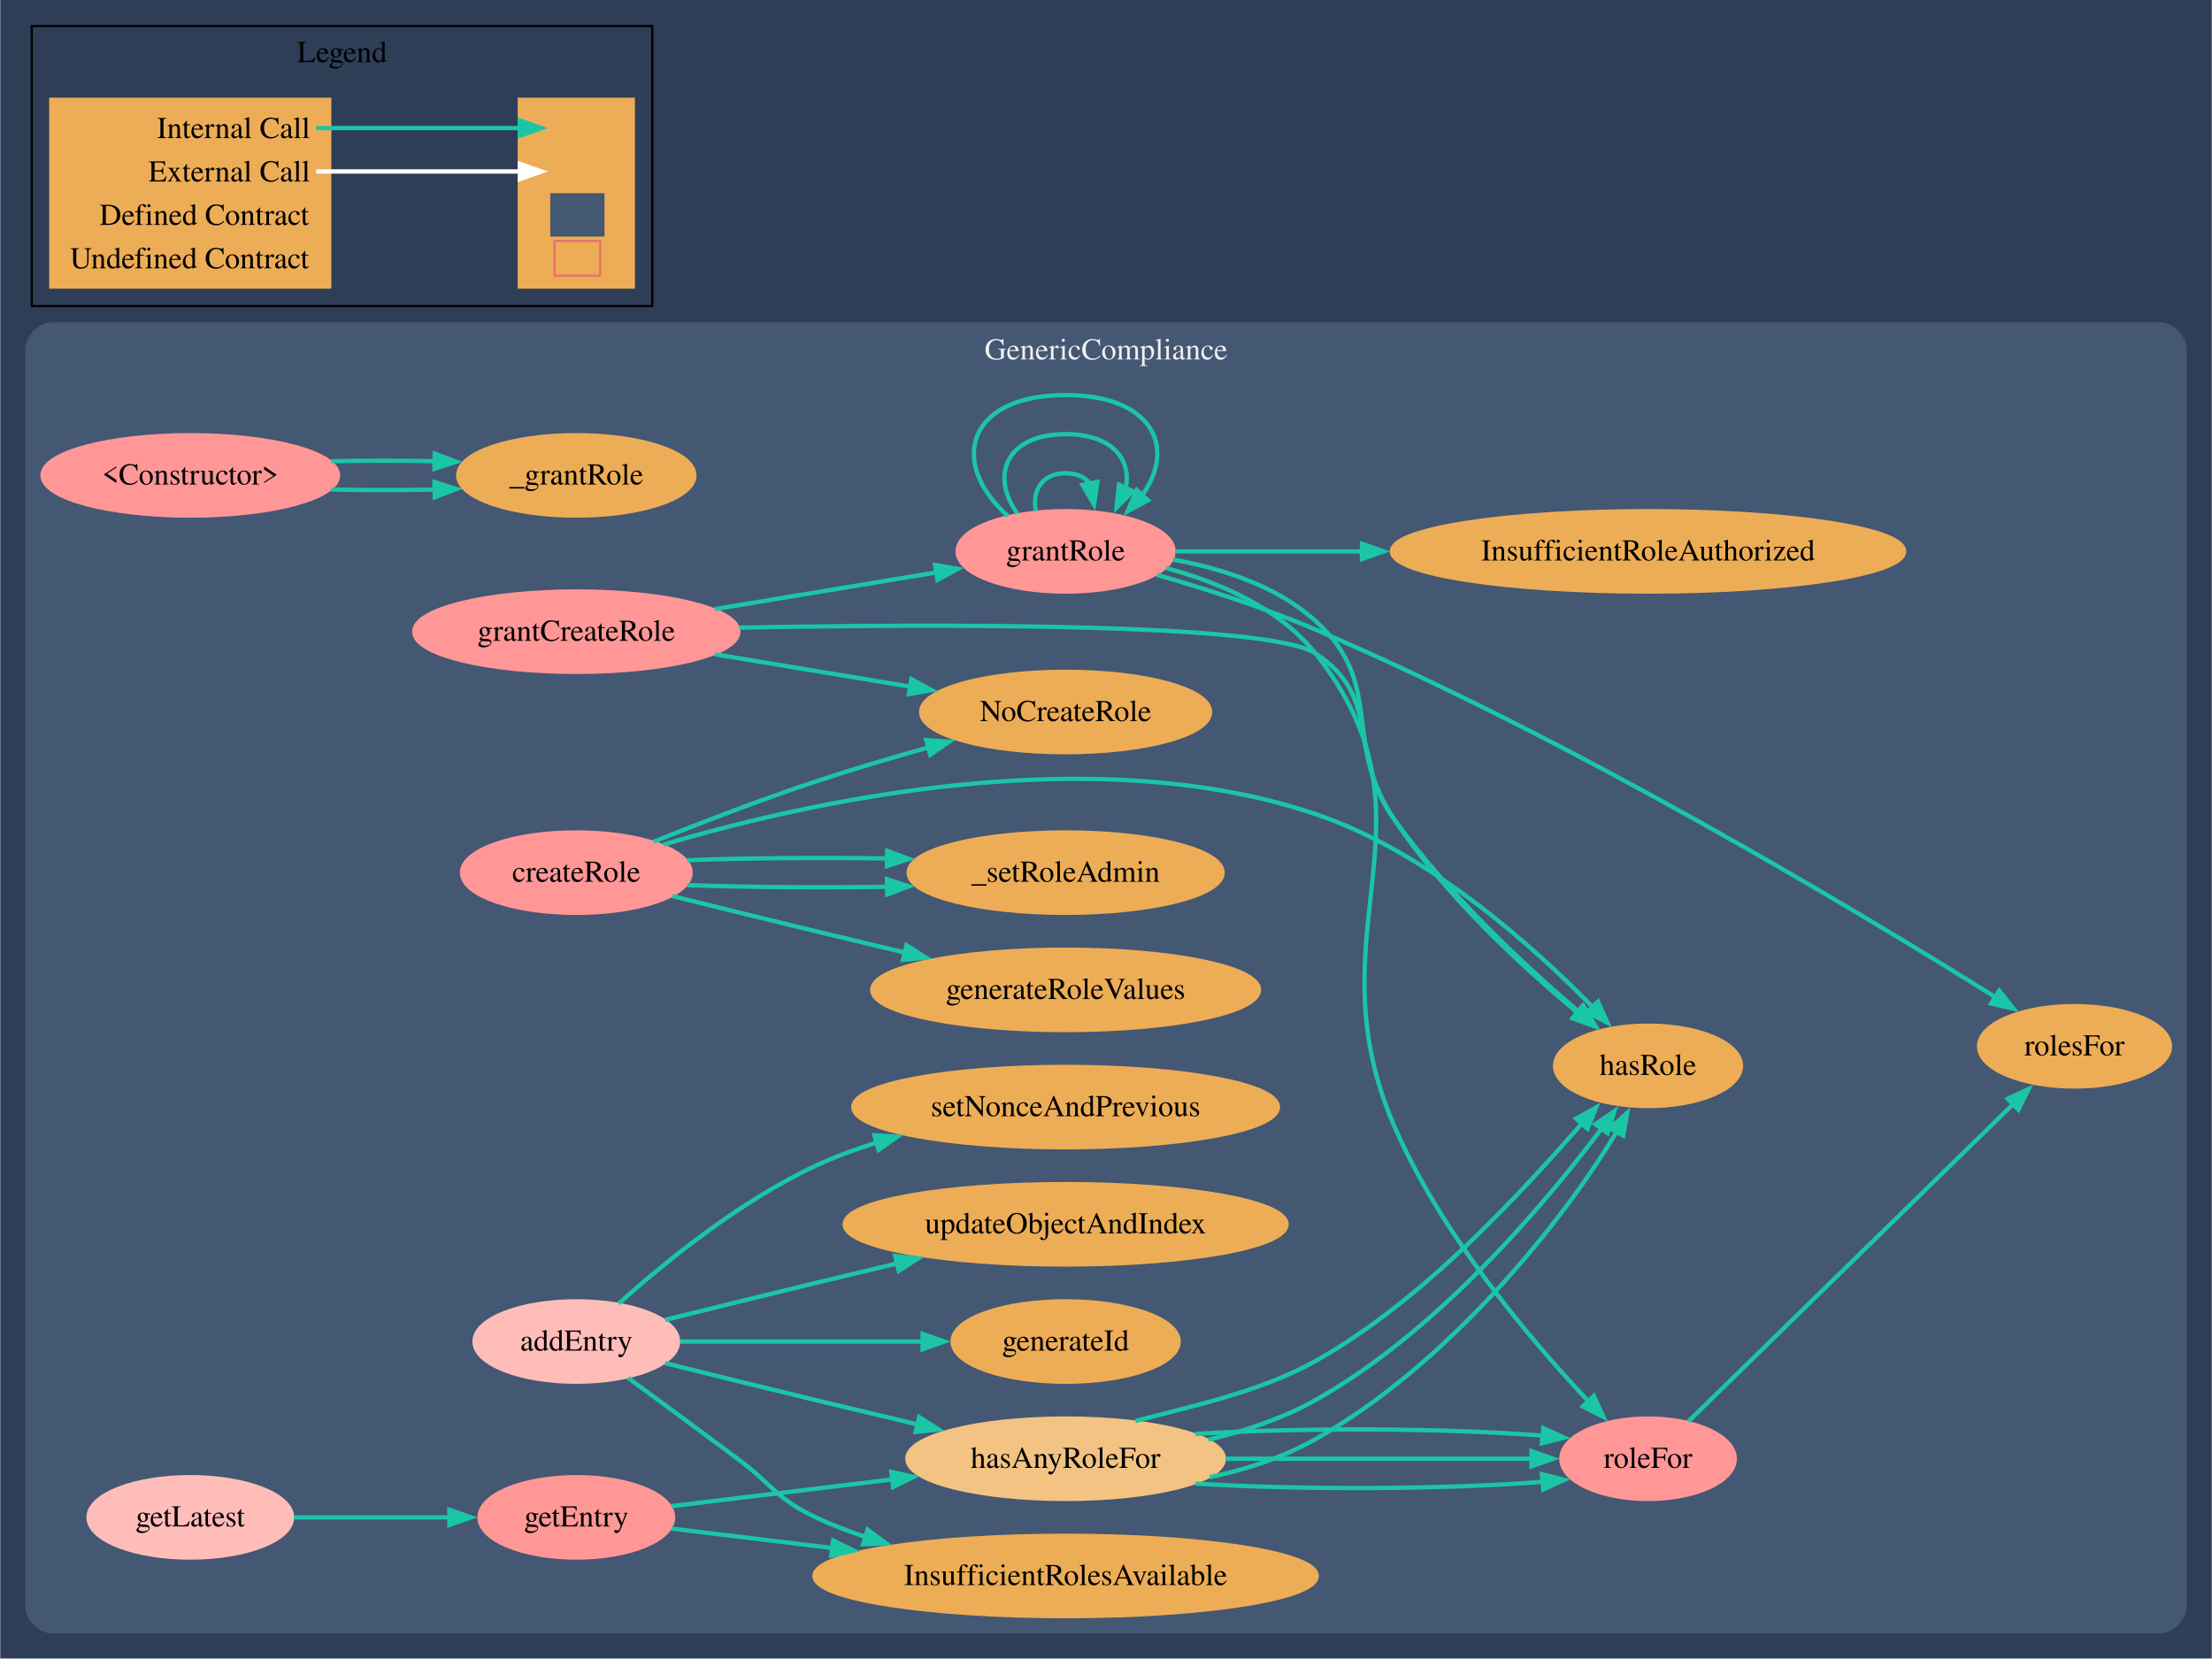
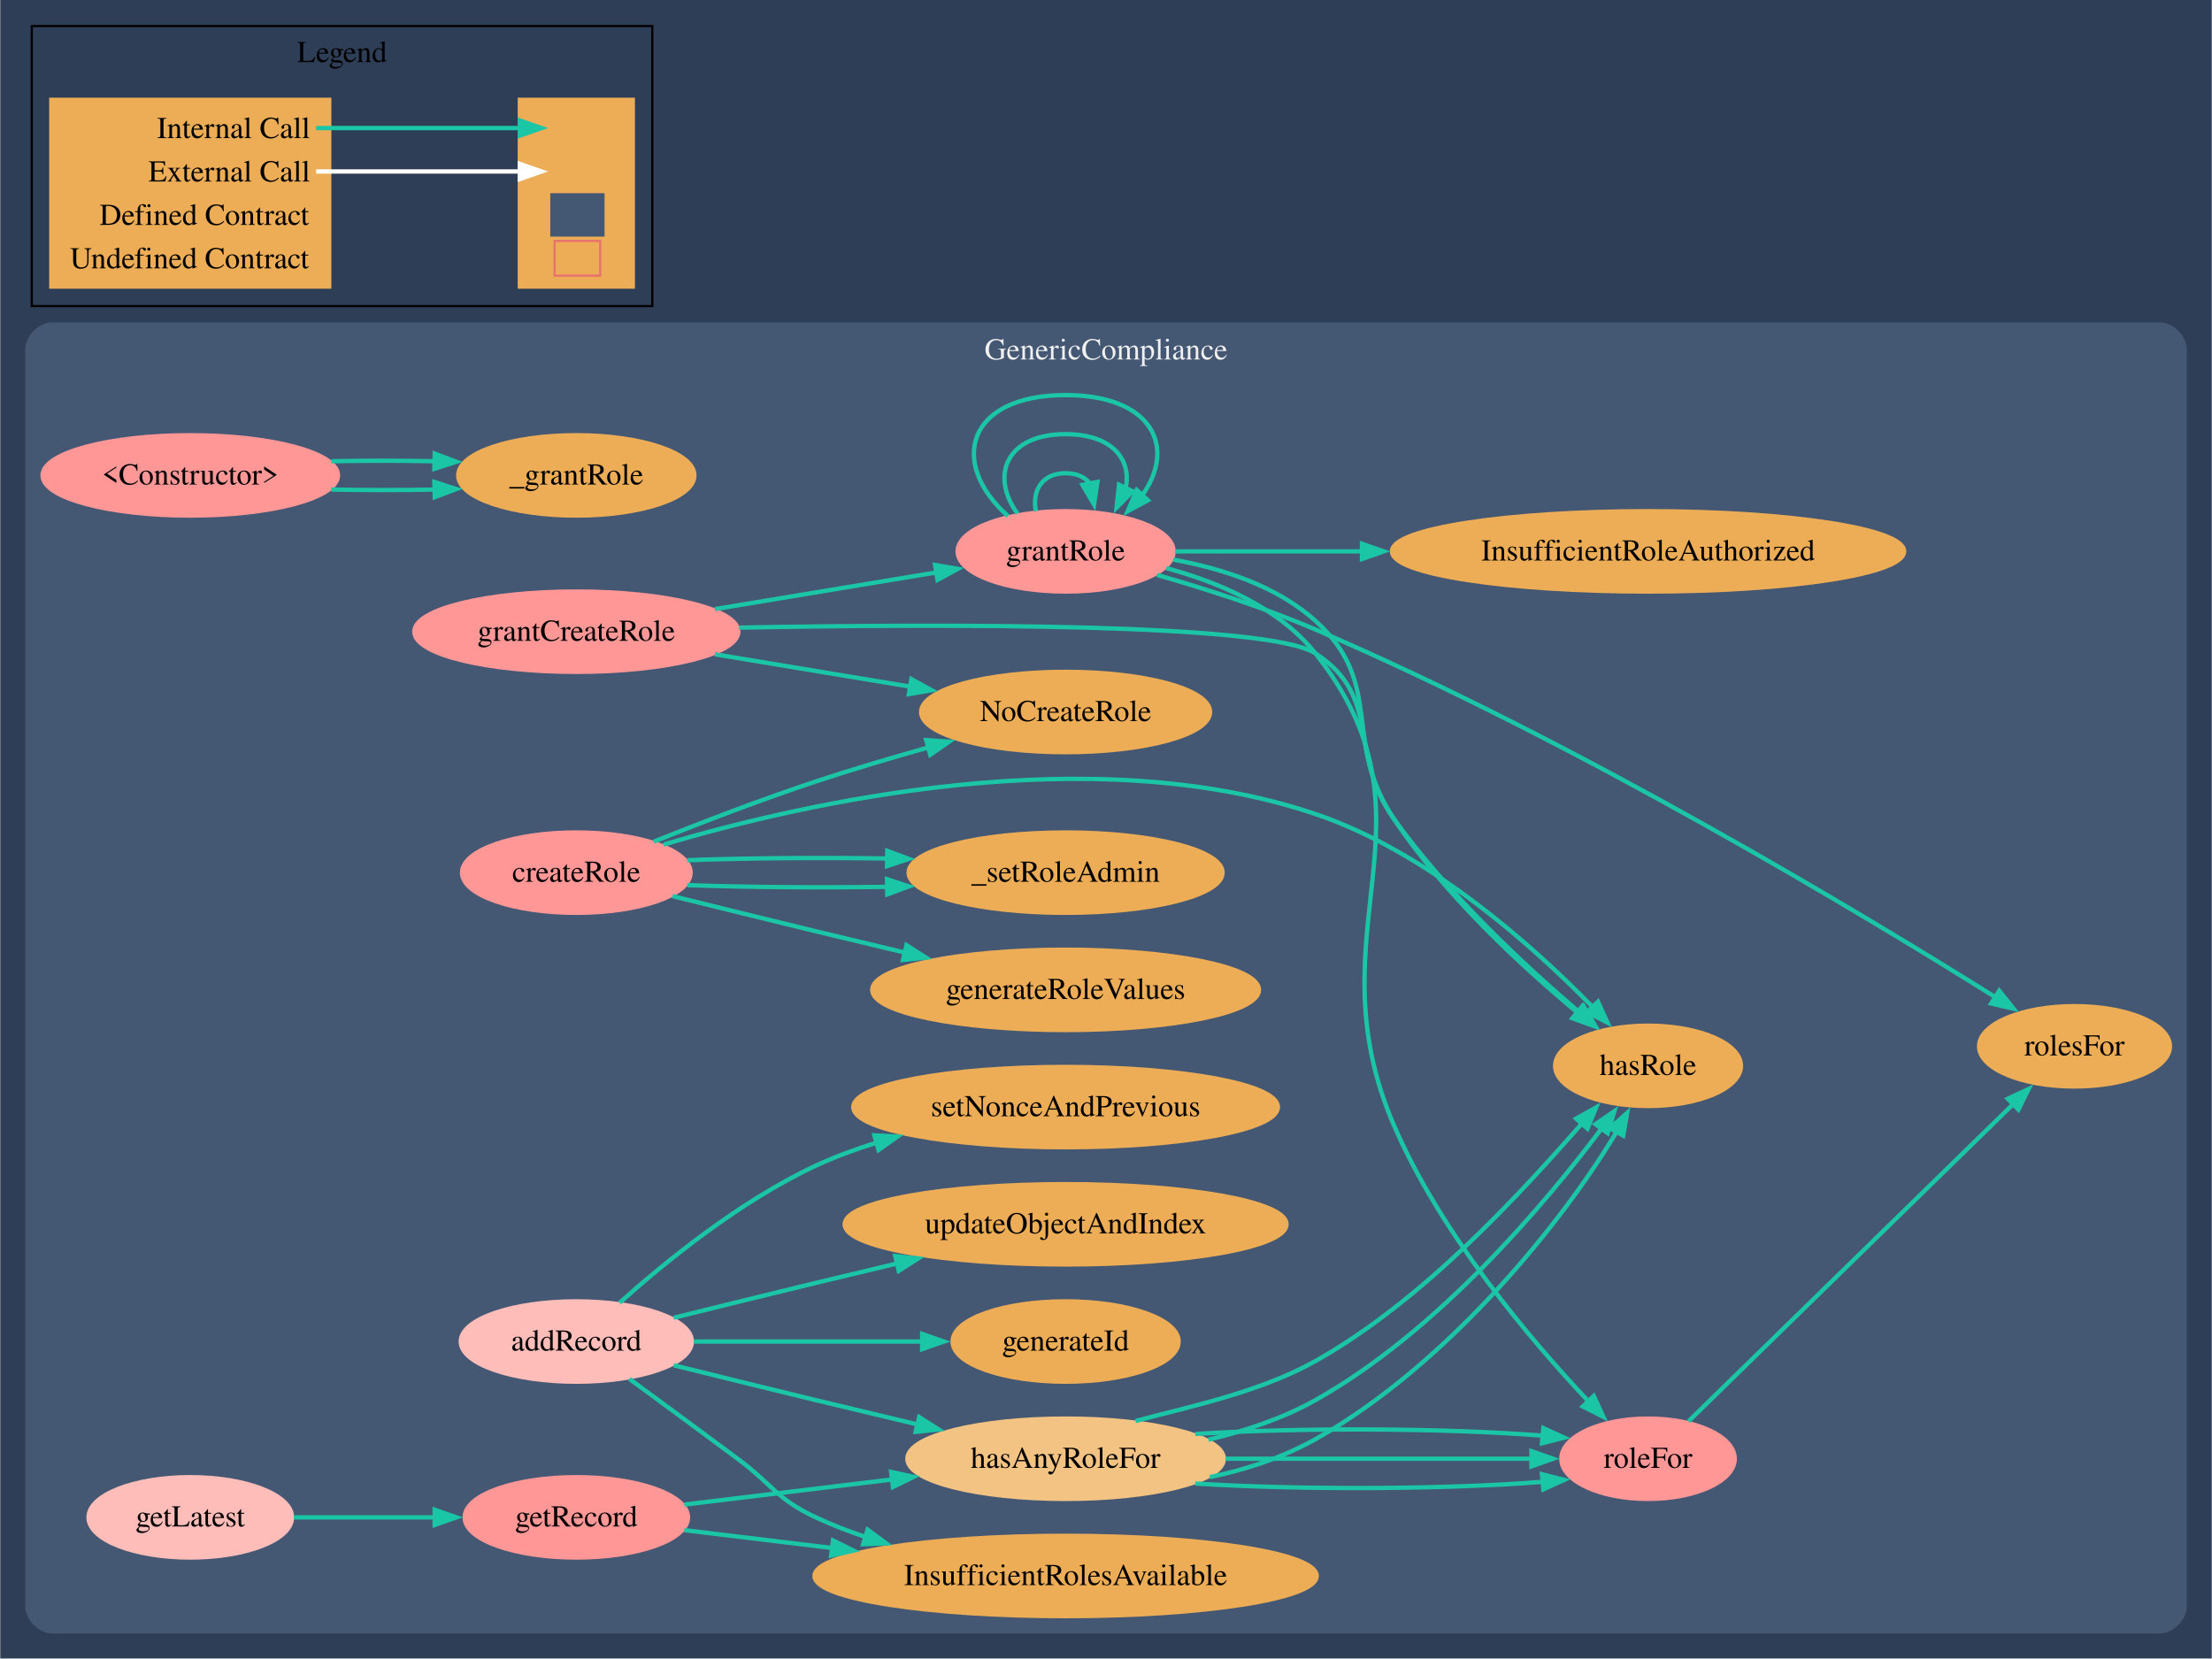
- <svg xmlns="http://www.w3.org/2000/svg" width="1019pt" height="764pt" viewBox="0.00 0.00 1018.76 764">
+ <svg xmlns="http://www.w3.org/2000/svg" width="1019pt" height="764pt" viewBox="0.00 0.00 1018.76 764.00">
  <g id="graph0" class="graph" transform="translate(4,760) scale(1)" data-name="G">
-     <polygon fill="#2e3e56" stroke="none" points="-4,4 -4,-760 1014.76,-760 1014.76,4 -4,4" />
+     <polygon fill="#2e3e56" stroke="none" points="-4,4 -4,-760 1014.76,-760 1014.76,4 -4,4" style="" />
    <g id="clust1" class="cluster" data-name="clusterGenericCompliance">
      <path fill="#445773" stroke="#445773" d="M20,-8C20,-8 990.76,-8 990.76,-8 996.76,-8 1002.76,-14 1002.76,-20 1002.76,-20 1002.76,-599 1002.76,-599 1002.76,-605 996.76,-611 990.76,-611 990.76,-611 20,-611 20,-611 14,-611 8,-605 8,-599 8,-599 8,-20 8,-20 8,-14 14,-8 20,-8" style="" />
      <text text-anchor="middle" x="505.38" y="-594.4" font-family="Times,serif" font-size="14.00" fill="#f0f0f0" style="">GenericCompliance</text>
    </g>
    <g id="clust2" class="cluster" data-name="cluster_01">
      <polygon fill="#2e3e56" stroke="black" points="10.53,-619 10.53,-748 296.37,-748 296.37,-619 10.53,-619" style="" />
      <text text-anchor="middle" x="153.45" y="-731.4" font-family="Times,serif" font-size="14.00" style="">Legend</text>
    </g>
    <g id="node1" class="node" pointer-events="visible" data-name="GenericCompliance.&lt;Constructor&gt;">
-       <ellipse fill="#ff9797" stroke="#ff9797" stroke-width="3" cx="83.53" cy="-541" rx="67.55" ry="18" />
-       <text text-anchor="middle" x="83.53" y="-536.8" font-family="Times,serif" font-size="14.00">&lt;Constructor&gt;</text>
+       <ellipse fill="#ff9797" stroke="#ff9797" stroke-width="3" cx="83.53" cy="-541" rx="67.55" ry="18" style="" />
+       <text text-anchor="middle" x="83.53" y="-536.8" font-family="Times,serif" font-size="14.00" style="">&lt;Constructor&gt;</text>
    </g>
    <g id="node15" class="node" pointer-events="visible" data-name="GenericCompliance._grantRole">
-       <ellipse fill="#edad56" stroke="#edad56" stroke-width="3" cx="261.37" cy="-541" rx="53.89" ry="18" />
-       <text text-anchor="middle" x="261.37" y="-536.8" font-family="Times,serif" font-size="14.00">_grantRole</text>
-     </g>
-     <g id="edge1" class="edge" data-name="GenericCompliance.&lt;Constructor&gt;-&gt;GenericCompliance._grantRole" data-comment="GenericCompliance._grantRole">
-       <path fill="none" stroke="#1bc6a6" stroke-width="2" d="M148.51,-534.48C164.08,-534.17 180.74,-534.17 196.32,-534.48" />
-       <polygon fill="#1bc6a6" stroke="#1bc6a6" stroke-width="2" points="195.99,-537.97 206.07,-534.72 196.16,-530.97 195.99,-537.97" />
+       <ellipse fill="#edad56" stroke="#edad56" stroke-width="3" cx="261.37" cy="-541" rx="53.89" ry="18" style="" />
+       <text text-anchor="middle" x="261.37" y="-536.8" font-family="Times,serif" font-size="14.00" style="">_grantRole</text>
+     </g>
+     <g id="edge1" class="edge" data-name="GenericCompliance.&lt;Constructor&gt;-&gt;GenericCompliance._grantRole">
+       <path fill="none" stroke="#1bc6a6" stroke-width="2" d="M148.51,-534.48C164.08,-534.17 180.74,-534.17 196.32,-534.48" style="" />
+       <polygon fill="#1bc6a6" stroke="#1bc6a6" stroke-width="2" points="195.99,-537.97 206.07,-534.72 196.16,-530.97 195.99,-537.97" style="" />
    </g>
    <g id="edge2" class="edge" data-name="GenericCompliance.&lt;Constructor&gt;-&gt;GenericCompliance._grantRole">
-       <path fill="none" stroke="#1bc6a6" stroke-width="2" d="M148.51,-547.52C164.08,-547.83 180.74,-547.83 196.32,-547.52" />
-       <polygon fill="#1bc6a6" stroke="#1bc6a6" stroke-width="2" points="196.16,-551.03 206.07,-547.28 195.99,-544.03 196.16,-551.03" />
+       <path fill="none" stroke="#1bc6a6" stroke-width="2" d="M148.51,-547.52C164.08,-547.83 180.74,-547.83 196.32,-547.52" style="" />
+       <polygon fill="#1bc6a6" stroke="#1bc6a6" stroke-width="2" points="196.16,-551.03 206.07,-547.28 195.99,-544.03 196.16,-551.03" style="" />
    </g>
    <g id="node2" class="node" pointer-events="visible" data-name="GenericCompliance.generateRoleValues">
-       <ellipse fill="#edad56" stroke="#edad56" stroke-width="3" cx="486.77" cy="-304" rx="88.58" ry="18" />
-       <text text-anchor="middle" x="486.77" y="-299.8" font-family="Times,serif" font-size="14.00">generateRoleValues</text>
+       <ellipse fill="#edad56" stroke="#edad56" stroke-width="3" cx="486.77" cy="-304" rx="88.58" ry="18" style="" />
+       <text text-anchor="middle" x="486.77" y="-299.8" font-family="Times,serif" font-size="14.00" style="">generateRoleValues</text>
    </g>
    <g id="node3" class="node" pointer-events="visible" data-name="GenericCompliance.rolesFor">
-       <ellipse fill="#edad56" stroke="#edad56" stroke-width="3" cx="951.54" cy="-278" rx="43.45" ry="18" />
-       <text text-anchor="middle" x="951.54" y="-273.8" font-family="Times,serif" font-size="14.00">rolesFor</text>
+       <ellipse fill="#edad56" stroke="#edad56" stroke-width="3" cx="951.54" cy="-278" rx="43.45" ry="18" style="" />
+       <text text-anchor="middle" x="951.54" y="-273.8" font-family="Times,serif" font-size="14.00" style="">rolesFor</text>
    </g>
    <g id="node4" class="node" pointer-events="visible" data-name="GenericCompliance.roleFor">
-       <ellipse fill="#ff9797" stroke="#ff9797" stroke-width="3" cx="755.08" cy="-88" rx="39.43" ry="18" />
-       <text text-anchor="middle" x="755.08" y="-83.8" font-family="Times,serif" font-size="14.00">roleFor</text>
-     </g>
-     <g id="edge3" class="edge" data-name="GenericCompliance.roleFor-&gt;GenericCompliance.rolesFor" data-comment="GenericCompliance.roleFor">
-       <path fill="none" stroke="#1bc6a6" stroke-width="2" d="M773.68,-105.2C807.71,-138.45 882.74,-211.76 923.27,-251.36" />
-       <polygon fill="#1bc6a6" stroke="#1bc6a6" stroke-width="2" points="920.79,-253.83 930.39,-258.31 925.68,-248.82 920.79,-253.83" />
+       <ellipse fill="#ff9797" stroke="#ff9797" stroke-width="3" cx="755.08" cy="-88" rx="39.43" ry="18" style="" />
+       <text text-anchor="middle" x="755.08" y="-83.8" font-family="Times,serif" font-size="14.00" style="">roleFor</text>
+     </g>
+     <g id="edge3" class="edge" data-name="GenericCompliance.roleFor-&gt;GenericCompliance.rolesFor">
+       <path fill="none" stroke="#1bc6a6" stroke-width="2" d="M773.68,-105.2C807.71,-138.45 882.74,-211.76 923.27,-251.36" style="" />
+       <polygon fill="#1bc6a6" stroke="#1bc6a6" stroke-width="2" points="920.79,-253.83 930.39,-258.31 925.68,-248.82 920.79,-253.83" style="" />
    </g>
    <g id="node5" class="node" pointer-events="visible" data-name="GenericCompliance.grantRole">
-       <ellipse fill="#ff9797" stroke="#ff9797" stroke-width="3" cx="486.77" cy="-506" rx="49.23" ry="18" />
-       <text text-anchor="middle" x="486.77" y="-501.8" font-family="Times,serif" font-size="14.00">grantRole</text>
-     </g>
-     <g id="edge7" class="edge" data-name="GenericCompliance.grantRole-&gt;GenericCompliance.rolesFor" data-comment="GenericCompliance.grantRole">
-       <path fill="none" stroke="#1bc6a6" stroke-width="2" d="M528.87,-495.16C550.89,-488.83 578.27,-480.09 601.85,-470 721.47,-418.79 853.74,-339.05 915.36,-300.45" />
-       <polygon fill="#1bc6a6" stroke="#1bc6a6" stroke-width="2" points="916.86,-303.64 923.46,-295.35 913.13,-297.71 916.86,-303.64" />
-     </g>
-     <g id="edge5" class="edge" data-name="GenericCompliance.grantRole-&gt;GenericCompliance.roleFor" data-comment="GenericCompliance.grantRole-&gt;GenericCompliance.rolesFor">
-       <path fill="none" stroke="#1bc6a6" stroke-width="2" d="M533.14,-498.29C557.15,-491.83 585.04,-480.12 601.85,-459 662.73,-382.51 599.29,-331.84 637.85,-242 659.36,-191.89 700.52,-143.23 727.64,-114.44" />
-       <polygon fill="#1bc6a6" stroke="#1bc6a6" stroke-width="2" points="730.09,-116.94 734.49,-107.31 725.04,-112.09 730.09,-116.94" />
-     </g>
-     <g id="edge8" class="edge" data-name="GenericCompliance.grantRole-&gt;GenericCompliance.grantRole" data-comment="GenericCompliance.grantRole-&gt;GenericCompliance.roleFor">
-       <path fill="none" stroke="#1bc6a6" stroke-width="2" d="M473.1,-524.52C471.2,-533.76 475.76,-542 486.77,-542 491.93,-542 495.67,-540.19 497.99,-537.31" />
-       <polygon fill="#1bc6a6" stroke="#1bc6a6" stroke-width="2" points="501.43,-537.98 499.87,-527.5 494.56,-536.66 501.43,-537.98" />
+       <ellipse fill="#ff9797" stroke="#ff9797" stroke-width="3" cx="486.77" cy="-506" rx="49.23" ry="18" style="" />
+       <text text-anchor="middle" x="486.77" y="-501.8" font-family="Times,serif" font-size="14.00" style="">grantRole</text>
+     </g>
+     <g id="edge7" class="edge" data-name="GenericCompliance.grantRole-&gt;GenericCompliance.rolesFor">
+       <path fill="none" stroke="#1bc6a6" stroke-width="2" d="M528.87,-495.16C550.89,-488.83 578.27,-480.09 601.85,-470 721.47,-418.79 853.74,-339.05 915.36,-300.45" style="" />
+       <polygon fill="#1bc6a6" stroke="#1bc6a6" stroke-width="2" points="916.86,-303.64 923.46,-295.35 913.13,-297.71 916.86,-303.64" style="" />
+     </g>
+     <g id="edge5" class="edge" data-name="GenericCompliance.grantRole-&gt;GenericCompliance.roleFor">
+       <path fill="none" stroke="#1bc6a6" stroke-width="2" d="M533.14,-498.29C557.15,-491.83 585.04,-480.12 601.85,-459 662.73,-382.51 599.29,-331.84 637.85,-242 659.36,-191.89 700.52,-143.23 727.64,-114.44" style="" />
+       <polygon fill="#1bc6a6" stroke="#1bc6a6" stroke-width="2" points="730.09,-116.94 734.49,-107.31 725.04,-112.09 730.09,-116.94" style="" />
+     </g>
+     <g id="edge8" class="edge" data-name="GenericCompliance.grantRole-&gt;GenericCompliance.grantRole">
+       <path fill="none" stroke="#1bc6a6" stroke-width="2" d="M473.1,-524.52C471.2,-533.76 475.76,-542 486.77,-542 491.93,-542 495.67,-540.19 497.99,-537.31" style="" />
+       <polygon fill="#1bc6a6" stroke="#1bc6a6" stroke-width="2" points="501.43,-537.98 499.87,-527.5 494.56,-536.66 501.43,-537.98" style="" />
    </g>
    <g id="edge9" class="edge" data-name="GenericCompliance.grantRole-&gt;GenericCompliance.grantRole">
-       <path fill="none" stroke="#1bc6a6" stroke-width="2" d="M464.58,-523.42C451.93,-540.79 459.33,-560 486.77,-560 508.21,-560 517.41,-548.28 514.38,-534.86" />
-       <polygon fill="#1bc6a6" stroke="#1bc6a6" stroke-width="2" points="517.7,-533.69 510.25,-526.16 511.37,-536.69 517.7,-533.69" />
+       <path fill="none" stroke="#1bc6a6" stroke-width="2" d="M464.58,-523.42C451.93,-540.79 459.33,-560 486.77,-560 508.21,-560 517.41,-548.28 514.38,-534.86" style="" />
+       <polygon fill="#1bc6a6" stroke="#1bc6a6" stroke-width="2" points="517.7,-533.69 510.25,-526.16 511.37,-536.69 517.7,-533.69" style="" />
    </g>
    <g id="edge10" class="edge" data-name="GenericCompliance.grantRole-&gt;GenericCompliance.grantRole">
-       <path fill="none" stroke="#1bc6a6" stroke-width="2" d="M460.2,-522.27C432.57,-546.92 441.42,-578 486.77,-578 526.44,-578 538.18,-554.2 521.99,-531.74" />
-       <polygon fill="#1bc6a6" stroke="#1bc6a6" stroke-width="2" points="524.71,-529.53 515.38,-524.51 519.54,-534.25 524.71,-529.53" />
+       <path fill="none" stroke="#1bc6a6" stroke-width="2" d="M460.2,-522.27C432.57,-546.92 441.42,-578 486.77,-578 526.44,-578 538.18,-554.2 521.99,-531.74" style="" />
+       <polygon fill="#1bc6a6" stroke="#1bc6a6" stroke-width="2" points="524.71,-529.53 515.38,-524.51 519.54,-534.25 524.71,-529.53" style="" />
    </g>
    <g id="node16" class="node" pointer-events="visible" data-name="GenericCompliance.hasRole">
-       <ellipse fill="#edad56" stroke="#edad56" stroke-width="3" cx="755.08" cy="-269" rx="42.3" ry="18" />
-       <text text-anchor="middle" x="755.08" y="-264.8" font-family="Times,serif" font-size="14.00">hasRole</text>
-     </g>
-     <g id="edge4" class="edge" data-name="GenericCompliance.grantRole-&gt;GenericCompliance.hasRole" data-comment="GenericCompliance.hasRole">
-       <path fill="none" stroke="#1bc6a6" stroke-width="2" d="M536.34,-502.2C558.61,-498.19 583.98,-490.12 601.85,-474 634.15,-444.87 613.8,-419.24 637.85,-383 661.2,-347.81 696.89,-314.87 722.56,-293.53" />
-       <polygon fill="#1bc6a6" stroke="#1bc6a6" stroke-width="2" points="724.65,-296.34 730.19,-287.31 720.23,-290.91 724.65,-296.34" />
+       <ellipse fill="#edad56" stroke="#edad56" stroke-width="3" cx="755.08" cy="-269" rx="42.3" ry="18" style="" />
+       <text text-anchor="middle" x="755.08" y="-264.8" font-family="Times,serif" font-size="14.00" style="">hasRole</text>
+     </g>
+     <g id="edge4" class="edge" data-name="GenericCompliance.grantRole-&gt;GenericCompliance.hasRole">
+       <path fill="none" stroke="#1bc6a6" stroke-width="2" d="M536.34,-502.2C558.61,-498.19 583.98,-490.12 601.85,-474 634.15,-444.87 613.8,-419.24 637.85,-383 661.2,-347.81 696.89,-314.87 722.56,-293.53" style="" />
+       <polygon fill="#1bc6a6" stroke="#1bc6a6" stroke-width="2" points="724.65,-296.34 730.19,-287.31 720.23,-290.91 724.65,-296.34" style="" />
    </g>
    <g id="node17" class="node" pointer-events="visible" data-name="GenericCompliance.InsufficientRoleAuthorized">
-       <ellipse fill="#edad56" stroke="#edad56" stroke-width="3" cx="755.08" cy="-506" rx="117.46" ry="18" />
-       <text text-anchor="middle" x="755.08" y="-501.8" font-family="Times,serif" font-size="14.00">InsufficientRoleAuthorized</text>
-     </g>
-     <g id="edge6" class="edge" data-name="GenericCompliance.grantRole-&gt;GenericCompliance.InsufficientRoleAuthorized" data-comment="GenericCompliance.InsufficientRoleAuthorized">
-       <path fill="none" stroke="#1bc6a6" stroke-width="2" d="M537.24,-506C561.83,-506 592.82,-506 623.62,-506" />
-       <polygon fill="#1bc6a6" stroke="#1bc6a6" stroke-width="2" points="623.3,-509.5 633.3,-506 623.3,-502.5 623.3,-509.5" />
+       <ellipse fill="#edad56" stroke="#edad56" stroke-width="3" cx="755.08" cy="-506" rx="117.46" ry="18" style="" />
+       <text text-anchor="middle" x="755.08" y="-501.8" font-family="Times,serif" font-size="14.00" style="">InsufficientRoleAuthorized</text>
+     </g>
+     <g id="edge6" class="edge" data-name="GenericCompliance.grantRole-&gt;GenericCompliance.InsufficientRoleAuthorized">
+       <path fill="none" stroke="#1bc6a6" stroke-width="2" d="M537.24,-506C561.83,-506 592.82,-506 623.62,-506" style="" />
+       <polygon fill="#1bc6a6" stroke="#1bc6a6" stroke-width="2" points="623.3,-509.5 633.3,-506 623.3,-502.5 623.3,-509.5" style="" />
    </g>
    <g id="node6" class="node" pointer-events="visible" data-name="GenericCompliance.grantCreateRole">
-       <ellipse fill="#ff9797" stroke="#ff9797" stroke-width="3" cx="261.37" cy="-469" rx="74.13" ry="18" />
-       <text text-anchor="middle" x="261.37" y="-464.8" font-family="Times,serif" font-size="14.00">grantCreateRole</text>
-     </g>
-     <g id="edge13" class="edge" data-name="GenericCompliance.grantCreateRole-&gt;GenericCompliance.grantRole" data-comment="GenericCompliance.grantCreateRole">
-       <path fill="none" stroke="#1bc6a6" stroke-width="2" d="M325.19,-479.41C357.29,-484.72 396.1,-491.15 427.52,-496.35" />
-       <polygon fill="#1bc6a6" stroke="#1bc6a6" stroke-width="2" points="426.63,-499.75 437.07,-497.93 427.77,-492.85 426.63,-499.75" />
-     </g>
-     <g id="edge11" class="edge" data-name="GenericCompliance.grantCreateRole-&gt;GenericCompliance.hasRole" data-comment="GenericCompliance.grantCreateRole-&gt;GenericCompliance.grantRole">
-       <path fill="none" stroke="#1bc6a6" stroke-width="2" d="M336.34,-470.87C429.55,-472.6 580.26,-473.11 601.85,-459 633.14,-438.55 616.17,-413.45 637.85,-383 662.35,-348.6 697.84,-315.52 723.15,-293.94" />
-       <polygon fill="#1bc6a6" stroke="#1bc6a6" stroke-width="2" points="725.25,-296.75 730.66,-287.64 720.75,-291.39 725.25,-296.75" />
-     </g>
-     <g id="node18" class="node" pointer-events="visible" data-name="GenericCompliance.NoCreateRole" data-comment="GenericCompliance.grantCreateRole-&gt;GenericCompliance.NoCreateRole">
-       <ellipse fill="#edad56" stroke="#edad56" stroke-width="3" cx="486.77" cy="-432" rx="66.05" ry="18" />
-       <text text-anchor="middle" x="486.77" y="-427.8" font-family="Times,serif" font-size="14.00">NoCreateRole</text>
+       <ellipse fill="#ff9797" stroke="#ff9797" stroke-width="3" cx="261.37" cy="-469" rx="74.13" ry="18" style="" />
+       <text text-anchor="middle" x="261.37" y="-464.8" font-family="Times,serif" font-size="14.00" style="">grantCreateRole</text>
+     </g>
+     <g id="edge13" class="edge" data-name="GenericCompliance.grantCreateRole-&gt;GenericCompliance.grantRole">
+       <path fill="none" stroke="#1bc6a6" stroke-width="2" d="M325.19,-479.41C357.29,-484.72 396.1,-491.15 427.52,-496.35" style="" />
+       <polygon fill="#1bc6a6" stroke="#1bc6a6" stroke-width="2" points="426.63,-499.75 437.07,-497.93 427.77,-492.85 426.63,-499.75" style="" />
+     </g>
+     <g id="edge11" class="edge" data-name="GenericCompliance.grantCreateRole-&gt;GenericCompliance.hasRole">
+       <path fill="none" stroke="#1bc6a6" stroke-width="2" d="M336.34,-470.87C429.55,-472.6 580.26,-473.11 601.85,-459 633.14,-438.55 616.17,-413.45 637.85,-383 662.35,-348.6 697.84,-315.52 723.15,-293.94" style="" />
+       <polygon fill="#1bc6a6" stroke="#1bc6a6" stroke-width="2" points="725.25,-296.75 730.66,-287.64 720.75,-291.39 725.25,-296.75" style="" />
+     </g>
+     <g id="node18" class="node" pointer-events="visible" data-name="GenericCompliance.NoCreateRole">
+       <ellipse fill="#edad56" stroke="#edad56" stroke-width="3" cx="486.77" cy="-432" rx="66.05" ry="18" style="" />
+       <text text-anchor="middle" x="486.77" y="-427.8" font-family="Times,serif" font-size="14.00" style="">NoCreateRole</text>
    </g>
    <g id="edge12" class="edge" data-name="GenericCompliance.grantCreateRole-&gt;GenericCompliance.NoCreateRole">
-       <path fill="none" stroke="#1bc6a6" stroke-width="2" d="M325.19,-458.59C353.3,-453.94 386.54,-448.43 415.47,-443.64" />
-       <polygon fill="#1bc6a6" stroke="#1bc6a6" stroke-width="2" points="415.72,-447.15 425.02,-442.06 414.58,-440.24 415.72,-447.15" />
+       <path fill="none" stroke="#1bc6a6" stroke-width="2" d="M325.19,-458.59C353.3,-453.94 386.54,-448.43 415.47,-443.64" style="" />
+       <polygon fill="#1bc6a6" stroke="#1bc6a6" stroke-width="2" points="415.72,-447.15 425.02,-442.06 414.58,-440.24 415.72,-447.15" style="" />
    </g>
    <g id="node7" class="node" pointer-events="visible" data-name="GenericCompliance.createRole">
-       <ellipse fill="#ff9797" stroke="#ff9797" stroke-width="3" cx="261.37" cy="-358" rx="52.14" ry="18" />
-       <text text-anchor="middle" x="261.37" y="-353.8" font-family="Times,serif" font-size="14.00">createRole</text>
+       <ellipse fill="#ff9797" stroke="#ff9797" stroke-width="3" cx="261.37" cy="-358" rx="52.14" ry="18" style="" />
+       <text text-anchor="middle" x="261.37" y="-353.8" font-family="Times,serif" font-size="14.00" style="">createRole</text>
    </g>
    <g id="edge16" class="edge" data-name="GenericCompliance.createRole-&gt;GenericCompliance.generateRoleValues">
-       <path fill="none" stroke="#1bc6a6" stroke-width="2" d="M305.7,-347.19C325.76,-342.22 349.93,-336.26 371.68,-331 385.01,-327.78 399.23,-324.38 412.94,-321.12" />
-       <polygon fill="#1bc6a6" stroke="#1bc6a6" stroke-width="2" points="413.48,-324.59 422.4,-318.88 411.87,-317.78 413.48,-324.59" />
+       <path fill="none" stroke="#1bc6a6" stroke-width="2" d="M305.7,-347.19C325.76,-342.22 349.93,-336.26 371.68,-331 385.01,-327.78 399.23,-324.38 412.94,-321.12" style="" />
+       <polygon fill="#1bc6a6" stroke="#1bc6a6" stroke-width="2" points="413.48,-324.59 422.4,-318.88 411.87,-317.78 413.48,-324.59" style="" />
    </g>
    <g id="edge14" class="edge" data-name="GenericCompliance.createRole-&gt;GenericCompliance.hasRole">
-       <path fill="none" stroke="#1bc6a6" stroke-width="2" d="M301.52,-370.92C366.01,-390.06 497.8,-420.13 601.85,-385 653.67,-367.51 701.78,-324.56 729.54,-296.11" />
-       <polygon fill="#1bc6a6" stroke="#1bc6a6" stroke-width="2" points="732.03,-298.57 736.39,-288.92 726.96,-293.75 732.03,-298.57" />
+       <path fill="none" stroke="#1bc6a6" stroke-width="2" d="M301.52,-370.92C366.01,-390.06 497.8,-420.13 601.85,-385 653.67,-367.51 701.78,-324.56 729.54,-296.11" style="" />
+       <polygon fill="#1bc6a6" stroke="#1bc6a6" stroke-width="2" points="732.03,-298.57 736.39,-288.92 726.96,-293.75 732.03,-298.57" style="" />
    </g>
    <g id="edge15" class="edge" data-name="GenericCompliance.createRole-&gt;GenericCompliance.NoCreateRole">
-       <path fill="none" stroke="#1bc6a6" stroke-width="2" d="M297.02,-372.27C318.37,-380.82 346.4,-391.62 371.68,-400 388.5,-405.57 406.9,-411.02 423.93,-415.79" />
-       <polygon fill="#1bc6a6" stroke="#1bc6a6" stroke-width="2" points="422.56,-419.04 433.13,-418.33 424.42,-412.29 422.56,-419.04" />
+       <path fill="none" stroke="#1bc6a6" stroke-width="2" d="M297.02,-372.27C318.37,-380.82 346.4,-391.62 371.68,-400 388.5,-405.57 406.9,-411.02 423.93,-415.79" style="" />
+       <polygon fill="#1bc6a6" stroke="#1bc6a6" stroke-width="2" points="422.56,-419.04 433.13,-418.33 424.42,-412.29 422.56,-419.04" style="" />
    </g>
    <g id="node19" class="node" pointer-events="visible" data-name="GenericCompliance._setRoleAdmin">
-       <ellipse fill="#edad56" stroke="#edad56" stroke-width="3" cx="486.77" cy="-358" rx="71.81" ry="18" />
-       <text text-anchor="middle" x="486.77" y="-353.8" font-family="Times,serif" font-size="14.00">_setRoleAdmin</text>
+       <ellipse fill="#edad56" stroke="#edad56" stroke-width="3" cx="486.77" cy="-358" rx="71.81" ry="18" style="" />
+       <text text-anchor="middle" x="486.77" y="-353.8" font-family="Times,serif" font-size="14.00" style="">_setRoleAdmin</text>
    </g>
    <g id="edge17" class="edge" data-name="GenericCompliance.createRole-&gt;GenericCompliance._setRoleAdmin">
-       <path fill="none" stroke="#1bc6a6" stroke-width="2" d="M312.5,-352.26C339.63,-351.27 373.8,-351.01 404.62,-351.48" />
-       <polygon fill="#1bc6a6" stroke="#1bc6a6" stroke-width="2" points="404.5,-354.98 414.56,-351.67 404.63,-347.98 404.5,-354.98" />
+       <path fill="none" stroke="#1bc6a6" stroke-width="2" d="M312.5,-352.26C339.63,-351.27 373.8,-351.01 404.62,-351.48" style="" />
+       <polygon fill="#1bc6a6" stroke="#1bc6a6" stroke-width="2" points="404.5,-354.98 414.56,-351.67 404.63,-347.98 404.5,-354.98" style="" />
+     </g>
+     <g id="edge18" class="edge" data-name="GenericCompliance.createRole-&gt;GenericCompliance._setRoleAdmin">
+       <path fill="none" stroke="#1bc6a6" stroke-width="2" d="M312.5,-363.74C339.63,-364.73 373.8,-364.99 404.62,-364.52" style="" />
+       <polygon fill="#1bc6a6" stroke="#1bc6a6" stroke-width="2" points="404.63,-368.02 414.56,-364.33 404.5,-361.02 404.63,-368.02" style="" />
    </g>
    <g id="node8" class="node" pointer-events="visible" data-name="GenericCompliance.hasAnyRoleFor">
-       <ellipse fill="#f2c383" stroke="#f2c383" stroke-width="3" cx="486.77" cy="-88" rx="72.39" ry="18" />
-       <text text-anchor="middle" x="486.77" y="-83.8" font-family="Times,serif" font-size="14.00">hasAnyRoleFor</text>
-     </g>
-     <g id="edge18" class="edge" data-name="GenericCompliance.createRole-&gt;GenericCompliance._setRoleAdmin" data-comment="GenericCompliance.hasAnyRoleFor">
-       <path fill="none" stroke="#1bc6a6" stroke-width="2" d="M312.5,-363.74C339.63,-364.73 373.8,-364.99 404.62,-364.52" />
-       <polygon fill="#1bc6a6" stroke="#1bc6a6" stroke-width="2" points="404.63,-368.02 414.56,-364.33 404.5,-361.02 404.63,-368.02" />
+       <ellipse fill="#f2c383" stroke="#f2c383" stroke-width="3" cx="486.77" cy="-88" rx="72.39" ry="18" style="" />
+       <text text-anchor="middle" x="486.77" y="-83.8" font-family="Times,serif" font-size="14.00" style="">hasAnyRoleFor</text>
    </g>
    <g id="edge20" class="edge" data-name="GenericCompliance.hasAnyRoleFor-&gt;GenericCompliance.roleFor">
-       <path fill="none" stroke="#1bc6a6" stroke-width="2" d="M546.54,-76.58C594.68,-73.56 661.9,-73.83 706.66,-77.38" />
-       <polygon fill="#1bc6a6" stroke="#1bc6a6" stroke-width="2" points="706.2,-80.86 716.48,-78.28 706.84,-73.89 706.2,-80.86" />
+       <path fill="none" stroke="#1bc6a6" stroke-width="2" d="M546.54,-76.58C594.68,-73.56 661.9,-73.83 706.66,-77.38" style="" />
+       <polygon fill="#1bc6a6" stroke="#1bc6a6" stroke-width="2" points="706.2,-80.86 716.48,-78.28 706.84,-73.89 706.2,-80.86" style="" />
    </g>
    <g id="edge22" class="edge" data-name="GenericCompliance.hasAnyRoleFor-&gt;GenericCompliance.roleFor">
-       <path fill="none" stroke="#1bc6a6" stroke-width="2" d="M560.54,-88C605.09,-88 661.09,-88 701.37,-88" />
-       <polygon fill="#1bc6a6" stroke="#1bc6a6" stroke-width="2" points="701.37,-91.5 711.37,-88 701.37,-84.5 701.37,-91.5" />
+       <path fill="none" stroke="#1bc6a6" stroke-width="2" d="M560.54,-88C605.09,-88 661.09,-88 701.37,-88" style="" />
+       <polygon fill="#1bc6a6" stroke="#1bc6a6" stroke-width="2" points="701.37,-91.5 711.37,-88 701.37,-84.5 701.37,-91.5" style="" />
+     </g>
+     <g id="edge24" class="edge" data-name="GenericCompliance.hasAnyRoleFor-&gt;GenericCompliance.roleFor">
+       <path fill="none" stroke="#1bc6a6" stroke-width="2" d="M546.54,-99.42C594.68,-102.44 661.9,-102.17 706.66,-98.62" style="" />
+       <polygon fill="#1bc6a6" stroke="#1bc6a6" stroke-width="2" points="706.84,-102.11 716.48,-97.72 706.2,-95.14 706.84,-102.11" style="" />
    </g>
    <g id="edge19" class="edge" data-name="GenericCompliance.hasAnyRoleFor-&gt;GenericCompliance.hasRole">
-       <path fill="none" stroke="#1bc6a6" stroke-width="2" d="M553.17,-79.54C569.75,-82.91 587.03,-88.68 601.85,-97 663.47,-131.61 716.69,-198.44 740.61,-238.63" />
-       <polygon fill="#1bc6a6" stroke="#1bc6a6" stroke-width="2" points="737.52,-240.28 745.46,-247.3 743.63,-236.86 737.52,-240.28" />
-     </g>
-     <g id="edge24" class="edge" data-name="GenericCompliance.hasAnyRoleFor-&gt;GenericCompliance.roleFor" data-comment="GenericCompliance.hasAnyRoleFor-&gt;GenericCompliance.hasRole">
-       <path fill="none" stroke="#1bc6a6" stroke-width="2" d="M546.54,-99.42C594.68,-102.44 661.9,-102.17 706.66,-98.62" />
-       <polygon fill="#1bc6a6" stroke="#1bc6a6" stroke-width="2" points="706.84,-102.11 716.48,-97.72 706.2,-95.14 706.84,-102.11" />
+       <path fill="none" stroke="#1bc6a6" stroke-width="2" d="M553.17,-79.54C569.75,-82.91 587.03,-88.68 601.85,-97 663.47,-131.61 716.69,-198.44 740.61,-238.63" style="" />
+       <polygon fill="#1bc6a6" stroke="#1bc6a6" stroke-width="2" points="737.52,-240.28 745.46,-247.3 743.63,-236.86 737.52,-240.28" style="" />
    </g>
    <g id="edge21" class="edge" data-name="GenericCompliance.hasAnyRoleFor-&gt;GenericCompliance.hasRole">
-       <path fill="none" stroke="#1bc6a6" stroke-width="2" d="M552.58,-96.78C569.33,-100.77 586.86,-106.58 601.85,-115 658.29,-146.7 707.68,-205.43 733.96,-240.48" />
-       <polygon fill="#1bc6a6" stroke="#1bc6a6" stroke-width="2" points="730.83,-242.12 739.57,-248.11 736.47,-237.98 730.83,-242.12" />
-     </g>
-     <g id="node9" class="node" pointer-events="visible" data-name="GenericCompliance.addEntry">
-       <ellipse fill="#ffbdb9" stroke="#ffbdb9" stroke-width="3" cx="261.37" cy="-142" rx="46.37" ry="18" />
-       <text text-anchor="middle" x="261.37" y="-137.8" font-family="Times,serif" font-size="14.00">addEntry</text>
-     </g>
-     <g id="edge23" class="edge" data-name="GenericCompliance.hasAnyRoleFor-&gt;GenericCompliance.hasRole" data-comment="GenericCompliance.addEntry">
-       <path fill="none" stroke="#1bc6a6" stroke-width="2" d="M519,-105.4C542.94,-111.8 576.12,-118.55 601.85,-133 652.28,-161.33 697.08,-211.23 724.8,-242.63" />
-       <polygon fill="#1bc6a6" stroke="#1bc6a6" stroke-width="2" points="721.94,-244.68 731.18,-249.86 727.18,-240.05 721.94,-244.68" />
-     </g>
-     <g id="edge25" class="edge" data-name="GenericCompliance.addEntry-&gt;GenericCompliance.hasAnyRoleFor">
-       <path fill="none" stroke="#1bc6a6" stroke-width="2" d="M302.32,-132.03C323.01,-126.9 348.69,-120.56 371.68,-115 386.98,-111.3 403.45,-107.37 418.98,-103.69" />
-       <polygon fill="#1bc6a6" stroke="#1bc6a6" stroke-width="2" points="419.32,-107.21 428.25,-101.5 417.71,-100.39 419.32,-107.21" />
+       <path fill="none" stroke="#1bc6a6" stroke-width="2" d="M552.58,-96.78C569.33,-100.77 586.86,-106.58 601.85,-115 658.29,-146.7 707.68,-205.43 733.96,-240.48" style="" />
+       <polygon fill="#1bc6a6" stroke="#1bc6a6" stroke-width="2" points="730.83,-242.12 739.57,-248.11 736.47,-237.98 730.83,-242.12" style="" />
+     </g>
+     <g id="edge23" class="edge" data-name="GenericCompliance.hasAnyRoleFor-&gt;GenericCompliance.hasRole">
+       <path fill="none" stroke="#1bc6a6" stroke-width="2" d="M519,-105.4C542.94,-111.8 576.12,-118.55 601.85,-133 652.28,-161.33 697.08,-211.23 724.8,-242.63" style="" />
+       <polygon fill="#1bc6a6" stroke="#1bc6a6" stroke-width="2" points="721.94,-244.68 731.18,-249.86 727.18,-240.05 721.94,-244.68" style="" />
+     </g>
+     <g id="node9" class="node" pointer-events="visible" data-name="GenericCompliance.addRecord">
+       <ellipse fill="#ffbdb9" stroke="#ffbdb9" stroke-width="3" cx="261.37" cy="-142" rx="52.73" ry="18" style="" />
+       <text text-anchor="middle" x="261.37" y="-137.8" font-family="Times,serif" font-size="14.00" style="">addRecord</text>
+     </g>
+     <g id="edge25" class="edge" data-name="GenericCompliance.addRecord-&gt;GenericCompliance.hasAnyRoleFor">
+       <path fill="none" stroke="#1bc6a6" stroke-width="2" d="M306.23,-131.06C326.19,-126.11 350.12,-120.22 371.68,-115 386.98,-111.3 403.45,-107.37 418.98,-103.69" style="" />
+       <polygon fill="#1bc6a6" stroke="#1bc6a6" stroke-width="2" points="419.32,-107.21 428.25,-101.5 417.71,-100.39 419.32,-107.21" style="" />
    </g>
    <g id="node10" class="node" pointer-events="visible" data-name="GenericCompliance.setNonceAndPrevious">
-       <ellipse fill="#edad56" stroke="#edad56" stroke-width="3" cx="486.77" cy="-250" rx="97.29" ry="18" />
-       <text text-anchor="middle" x="486.77" y="-245.8" font-family="Times,serif" font-size="14.00">setNonceAndPrevious</text>
-     </g>
-     <g id="edge27" class="edge" data-name="GenericCompliance.addEntry-&gt;GenericCompliance.setNonceAndPrevious">
-       <path fill="none" stroke="#1bc6a6" stroke-width="2" d="M280.96,-159.54C301.57,-178.02 336.55,-206.67 371.68,-223 380.57,-227.13 390.16,-230.66 399.86,-233.68" />
-       <polygon fill="#1bc6a6" stroke="#1bc6a6" stroke-width="2" points="398.68,-236.98 409.26,-236.38 400.61,-230.25 398.68,-236.98" />
+       <ellipse fill="#edad56" stroke="#edad56" stroke-width="3" cx="486.77" cy="-250" rx="97.29" ry="18" style="" />
+       <text text-anchor="middle" x="486.77" y="-245.8" font-family="Times,serif" font-size="14.00" style="">setNonceAndPrevious</text>
+     </g>
+     <g id="edge27" class="edge" data-name="GenericCompliance.addRecord-&gt;GenericCompliance.setNonceAndPrevious">
+       <path fill="none" stroke="#1bc6a6" stroke-width="2" d="M281.34,-159.88C302,-178.37 336.77,-206.77 371.68,-223 380.57,-227.13 390.16,-230.66 399.86,-233.68" style="" />
+       <polygon fill="#1bc6a6" stroke="#1bc6a6" stroke-width="2" points="398.68,-236.98 409.26,-236.38 400.61,-230.25 398.68,-236.98" style="" />
    </g>
    <g id="node11" class="node" pointer-events="visible" data-name="GenericCompliance.generateId">
-       <ellipse fill="#edad56" stroke="#edad56" stroke-width="3" cx="486.77" cy="-142" rx="51.56" ry="18" />
-       <text text-anchor="middle" x="486.77" y="-137.8" font-family="Times,serif" font-size="14.00">generateId</text>
-     </g>
-     <g id="edge28" class="edge" data-name="GenericCompliance.addEntry-&gt;GenericCompliance.generateId">
-       <path fill="none" stroke="#1bc6a6" stroke-width="2" d="M309.2,-142C341.68,-142 385.35,-142 421.13,-142" />
-       <polygon fill="#1bc6a6" stroke="#1bc6a6" stroke-width="2" points="420.9,-145.5 430.9,-142 420.9,-138.5 420.9,-145.5" />
+       <ellipse fill="#edad56" stroke="#edad56" stroke-width="3" cx="486.77" cy="-142" rx="51.56" ry="18" style="" />
+       <text text-anchor="middle" x="486.77" y="-137.8" font-family="Times,serif" font-size="14.00" style="">generateId</text>
+     </g>
+     <g id="edge28" class="edge" data-name="GenericCompliance.addRecord-&gt;GenericCompliance.generateId">
+       <path fill="none" stroke="#1bc6a6" stroke-width="2" d="M315.59,-142C347.15,-142 387.39,-142 420.81,-142" style="" />
+       <polygon fill="#1bc6a6" stroke="#1bc6a6" stroke-width="2" points="420.69,-145.5 430.69,-142 420.69,-138.5 420.69,-145.5" style="" />
    </g>
    <g id="node12" class="node" pointer-events="visible" data-name="GenericCompliance.updateObjectAndIndex">
-       <ellipse fill="#edad56" stroke="#edad56" stroke-width="3" cx="486.77" cy="-196" rx="101.27" ry="18" />
-       <text text-anchor="middle" x="486.77" y="-191.8" font-family="Times,serif" font-size="14.00">updateObjectAndIndex</text>
-     </g>
-     <g id="edge29" class="edge" data-name="GenericCompliance.addEntry-&gt;GenericCompliance.updateObjectAndIndex">
-       <path fill="none" stroke="#1bc6a6" stroke-width="2" d="M302.32,-151.97C323.01,-157.1 348.69,-163.44 371.68,-169 383.85,-171.94 396.76,-175.03 409.34,-178.02" />
-       <polygon fill="#1bc6a6" stroke="#1bc6a6" stroke-width="2" points="408.3,-181.37 418.84,-180.27 409.92,-174.56 408.3,-181.37" />
+       <ellipse fill="#edad56" stroke="#edad56" stroke-width="3" cx="486.77" cy="-196" rx="101.27" ry="18" style="" />
+       <text text-anchor="middle" x="486.77" y="-191.8" font-family="Times,serif" font-size="14.00" style="">updateObjectAndIndex</text>
+     </g>
+     <g id="edge29" class="edge" data-name="GenericCompliance.addRecord-&gt;GenericCompliance.updateObjectAndIndex">
+       <path fill="none" stroke="#1bc6a6" stroke-width="2" d="M306.23,-152.94C326.19,-157.89 350.12,-163.78 371.68,-169 383.85,-171.94 396.76,-175.03 409.34,-178.02" style="" />
+       <polygon fill="#1bc6a6" stroke="#1bc6a6" stroke-width="2" points="408.3,-181.37 418.84,-180.27 409.92,-174.56 408.3,-181.37" style="" />
    </g>
    <g id="node20" class="node" pointer-events="visible" data-name="GenericCompliance.InsufficientRolesAvailable">
-       <ellipse fill="#edad56" stroke="#edad56" stroke-width="3" cx="486.77" cy="-34" rx="115.17" ry="18" />
-       <text text-anchor="middle" x="486.77" y="-29.8" font-family="Times,serif" font-size="14.00">InsufficientRolesAvailable</text>
-     </g>
-     <g id="edge26" class="edge" data-name="GenericCompliance.addEntry-&gt;GenericCompliance.InsufficientRolesAvailable">
-       <path fill="none" stroke="#1bc6a6" stroke-width="2" d="M285.19,-125.27C299.68,-114.63 318.81,-100.54 335.68,-88 351.74,-76.07 353.57,-69.48 371.68,-61 379.03,-57.56 386.85,-54.54 394.82,-51.89" />
-       <polygon fill="#1bc6a6" stroke="#1bc6a6" stroke-width="2" points="395.57,-55.32 404.1,-49.03 393.51,-48.63 395.57,-55.32" />
-     </g>
-     <g id="node13" class="node" pointer-events="visible" data-name="GenericCompliance.getEntry">
-       <ellipse fill="#ff9797" stroke="#ff9797" stroke-width="3" cx="261.37" cy="-61" rx="44.08" ry="18" />
-       <text text-anchor="middle" x="261.37" y="-56.8" font-family="Times,serif" font-size="14.00">getEntry</text>
-     </g>
-     <g id="edge30" class="edge" data-name="GenericCompliance.getEntry-&gt;GenericCompliance.hasAnyRoleFor">
-       <path fill="none" stroke="#1bc6a6" stroke-width="2" d="M305.18,-66.17C333.94,-69.65 372.69,-74.33 406.93,-78.47" />
-       <polygon fill="#1bc6a6" stroke="#1bc6a6" stroke-width="2" points="406.45,-81.94 416.79,-79.66 407.29,-74.99 406.45,-81.94" />
-     </g>
-     <g id="edge31" class="edge" data-name="GenericCompliance.getEntry-&gt;GenericCompliance.InsufficientRolesAvailable">
-       <path fill="none" stroke="#1bc6a6" stroke-width="2" d="M305.18,-55.83C326.41,-53.26 353.09,-50.04 379.37,-46.86" />
-       <polygon fill="#1bc6a6" stroke="#1bc6a6" stroke-width="2" points="379.71,-50.34 389.22,-45.67 378.87,-43.39 379.71,-50.34" />
+       <ellipse fill="#edad56" stroke="#edad56" stroke-width="3" cx="486.77" cy="-34" rx="115.17" ry="18" style="" />
+       <text text-anchor="middle" x="486.77" y="-29.8" font-family="Times,serif" font-size="14.00" style="">InsufficientRolesAvailable</text>
+     </g>
+     <g id="edge26" class="edge" data-name="GenericCompliance.addRecord-&gt;GenericCompliance.InsufficientRolesAvailable">
+       <path fill="none" stroke="#1bc6a6" stroke-width="2" d="M285.85,-124.78C300.25,-114.2 319.06,-100.35 335.68,-88 351.74,-76.07 353.57,-69.48 371.68,-61 379.03,-57.56 386.85,-54.54 394.82,-51.89" style="" />
+       <polygon fill="#1bc6a6" stroke="#1bc6a6" stroke-width="2" points="395.57,-55.32 404.1,-49.03 393.51,-48.63 395.57,-55.32" style="" />
+     </g>
+     <g id="node13" class="node" pointer-events="visible" data-name="GenericCompliance.getRecord">
+       <ellipse fill="#ff9797" stroke="#ff9797" stroke-width="3" cx="261.37" cy="-61" rx="50.94" ry="18" style="" />
+       <text text-anchor="middle" x="261.37" y="-56.8" font-family="Times,serif" font-size="14.00" style="">getRecord</text>
+     </g>
+     <g id="edge30" class="edge" data-name="GenericCompliance.getRecord-&gt;GenericCompliance.hasAnyRoleFor">
+       <path fill="none" stroke="#1bc6a6" stroke-width="2" d="M311.12,-66.89C339.1,-70.27 374.91,-74.6 406.81,-78.46" style="" />
+       <polygon fill="#1bc6a6" stroke="#1bc6a6" stroke-width="2" points="406.39,-81.93 416.74,-79.66 407.23,-74.98 406.39,-81.93" style="" />
+     </g>
+     <g id="edge31" class="edge" data-name="GenericCompliance.getRecord-&gt;GenericCompliance.InsufficientRolesAvailable">
+       <path fill="none" stroke="#1bc6a6" stroke-width="2" d="M311.12,-55.11C331.25,-52.67 355.43,-49.75 379.3,-46.87" style="" />
+       <polygon fill="#1bc6a6" stroke="#1bc6a6" stroke-width="2" points="379.6,-50.36 389.1,-45.68 378.76,-43.41 379.6,-50.36" style="" />
    </g>
    <g id="node14" class="node" pointer-events="visible" data-name="GenericCompliance.getLatest">
-       <ellipse fill="#ffbdb9" stroke="#ffbdb9" stroke-width="3" cx="83.53" cy="-61" rx="46.36" ry="18" />
-       <text text-anchor="middle" x="83.53" y="-56.8" font-family="Times,serif" font-size="14.00">getLatest</text>
-     </g>
-     <g id="edge32" class="edge" data-name="GenericCompliance.getLatest-&gt;GenericCompliance.getEntry">
-       <path fill="none" stroke="#1bc6a6" stroke-width="2" d="M131.19,-61C153.23,-61 179.76,-61 203.02,-61" />
-       <polygon fill="#1bc6a6" stroke="#1bc6a6" stroke-width="2" points="202.89,-64.5 212.89,-61 202.89,-57.5 202.89,-64.5" />
+       <ellipse fill="#ffbdb9" stroke="#ffbdb9" stroke-width="3" cx="83.53" cy="-61" rx="46.36" ry="18" style="" />
+       <text text-anchor="middle" x="83.53" y="-56.8" font-family="Times,serif" font-size="14.00" style="">getLatest</text>
+     </g>
+     <g id="edge32" class="edge" data-name="GenericCompliance.getLatest-&gt;GenericCompliance.getRecord">
+       <path fill="none" stroke="#1bc6a6" stroke-width="2" d="M131.19,-61C151.17,-61 174.82,-61 196.39,-61" style="" />
+       <polygon fill="#1bc6a6" stroke="#1bc6a6" stroke-width="2" points="196.13,-64.5 206.13,-61 196.13,-57.5 196.13,-64.5" style="" />
    </g>
    <g id="node21" class="node" pointer-events="visible" data-name="key">
-       <polygon fill="#edad56" stroke="none" stroke-width="3" points="148.53,-715 18.53,-715 18.53,-627 148.53,-627 148.53,-715" />
-       <text text-anchor="start" x="68.16" y="-696.4" font-family="Times,serif" font-size="14.00">Internal Call</text>
-       <text text-anchor="start" x="64.27" y="-676.4" font-family="Times,serif" font-size="14.00">External Call</text>
-       <text text-anchor="start" x="41.73" y="-656.4" font-family="Times,serif" font-size="14.00">Defined Contract</text>
-       <text text-anchor="start" x="28.13" y="-636.4" font-family="Times,serif" font-size="14.00">Undefined Contract</text>
+       <polygon fill="#edad56" stroke="none" stroke-width="3" points="148.53,-715 18.53,-715 18.53,-627 148.53,-627 148.53,-715" style="" />
+       <text text-anchor="start" x="68.16" y="-696.4" font-family="Times,serif" font-size="14.00" style="">Internal Call</text>
+       <text text-anchor="start" x="64.27" y="-676.4" font-family="Times,serif" font-size="14.00" style="">External Call</text>
+       <text text-anchor="start" x="41.73" y="-656.4" font-family="Times,serif" font-size="14.00" style="">Defined Contract</text>
+       <text text-anchor="start" x="28.13" y="-636.4" font-family="Times,serif" font-size="14.00" style="">Undefined Contract</text>
    </g>
    <g id="node22" class="node" pointer-events="visible" data-name="key2">
-       <polygon fill="#edad56" stroke="none" stroke-width="3" points="288.37,-715 234.37,-715 234.37,-627 288.37,-627 288.37,-715" />
-       <text text-anchor="start" x="251.37" y="-696.4" font-family="Times,serif" font-size="14.00">   </text>
-       <text text-anchor="start" x="251.37" y="-676.4" font-family="Times,serif" font-size="14.00">   </text>
-       <polygon fill="#445773" stroke="none" points="249.37,-651 249.37,-671 274.37,-671 274.37,-651 249.37,-651" />
-       <text text-anchor="start" x="251.37" y="-656.4" font-family="Times,serif" font-size="14.00">   </text>
-       <polygon fill="none" stroke="#e8726d" points="251.37,-633 251.37,-649 272.37,-649 272.37,-633 251.37,-633" />
+       <polygon fill="#edad56" stroke="none" stroke-width="3" points="288.37,-715 234.37,-715 234.37,-627 288.37,-627 288.37,-715" style="" />
+       <text text-anchor="start" x="251.37" y="-696.4" font-family="Times,serif" font-size="14.00" style="">   </text>
+       <text text-anchor="start" x="251.37" y="-676.4" font-family="Times,serif" font-size="14.00" style="">   </text>
+       <polygon fill="#445773" stroke="none" points="249.37,-651 249.37,-671 274.37,-671 274.37,-651 249.37,-651" style="" />
+       <text text-anchor="start" x="251.37" y="-656.4" font-family="Times,serif" font-size="14.00" style="">   </text>
+       <polygon fill="none" stroke="#e8726d" points="251.37,-633 251.37,-649 272.37,-649 272.37,-633 251.37,-633" style="" />
    </g>
    <g id="edge33" class="edge" data-name="key-&gt;key2">
-       <path fill="none" stroke="#1bc6a6" stroke-width="2" d="M141.53,-701C184.37,-701 198.22,-701 235.41,-701" />
-       <polygon fill="#1bc6a6" stroke="#1bc6a6" stroke-width="2" points="235.34,-704.5 245.34,-701 235.34,-697.5 235.34,-704.5" />
+       <path fill="none" stroke="#1bc6a6" stroke-width="2" d="M141.53,-701C184.37,-701 198.22,-701 235.41,-701" style="" />
+       <polygon fill="#1bc6a6" stroke="#1bc6a6" stroke-width="2" points="235.34,-704.5 245.34,-701 235.34,-697.5 235.34,-704.5" style="" />
    </g>
    <g id="edge34" class="edge" data-name="key-&gt;key2">
-       <path fill="none" stroke="white" stroke-width="2" d="M141.53,-681C184.37,-681 198.22,-681 235.41,-681" />
-       <polygon fill="white" stroke="white" stroke-width="2" points="235.34,-684.5 245.34,-681 235.34,-677.5 235.34,-684.5" />
+       <path fill="none" stroke="white" stroke-width="2" d="M141.53,-681C184.37,-681 198.22,-681 235.41,-681" style="" />
+       <polygon fill="white" stroke="white" stroke-width="2" points="235.34,-684.5 245.34,-681 235.34,-677.5 235.34,-684.5" style="" />
    </g>
  </g>
</svg>
